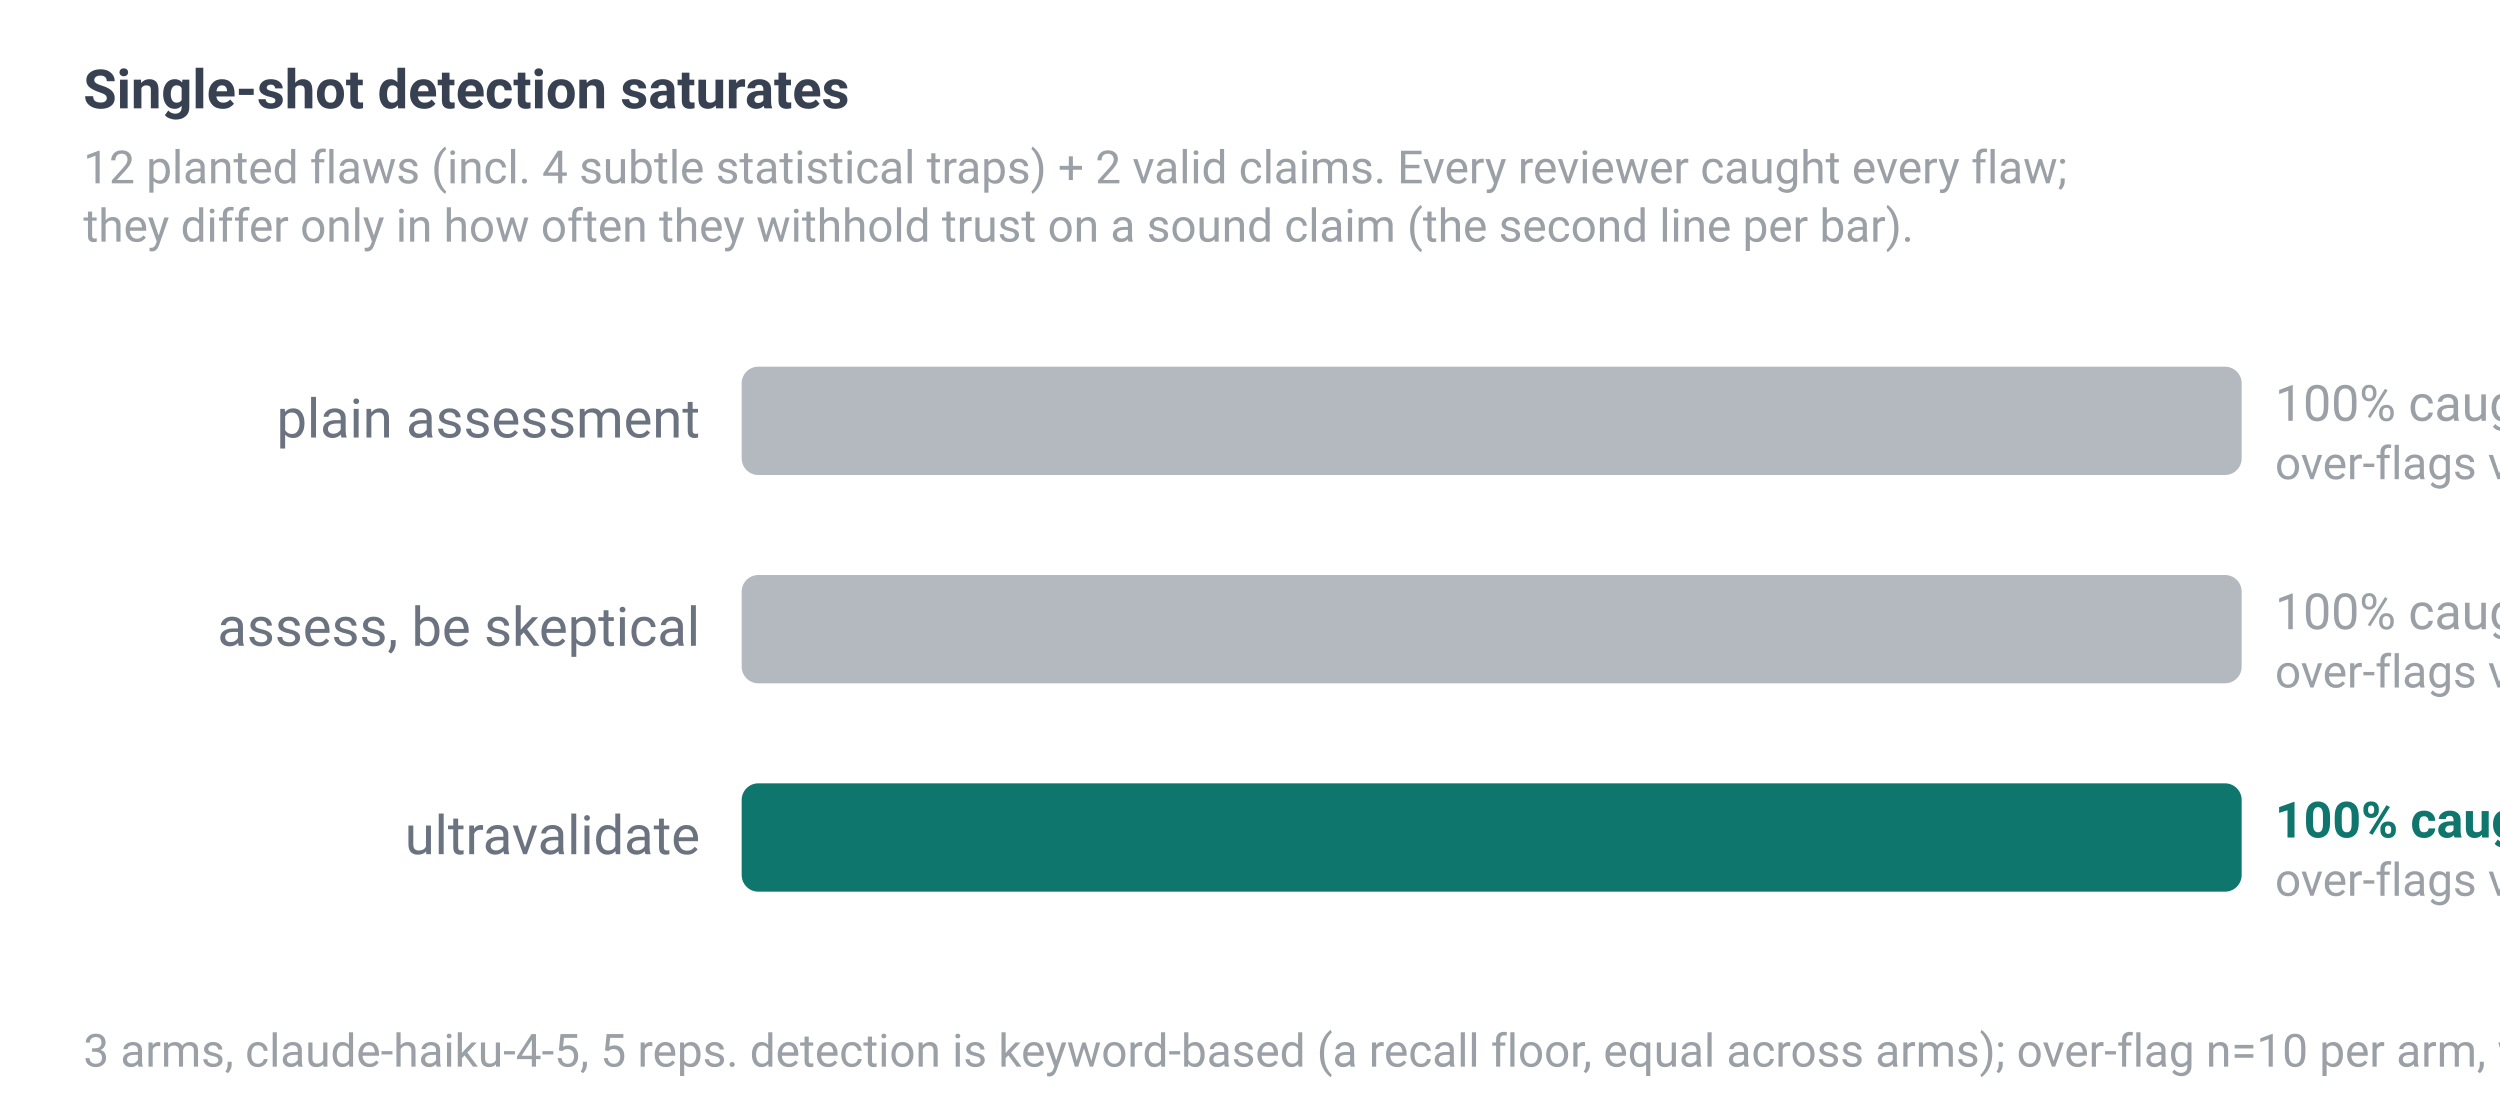
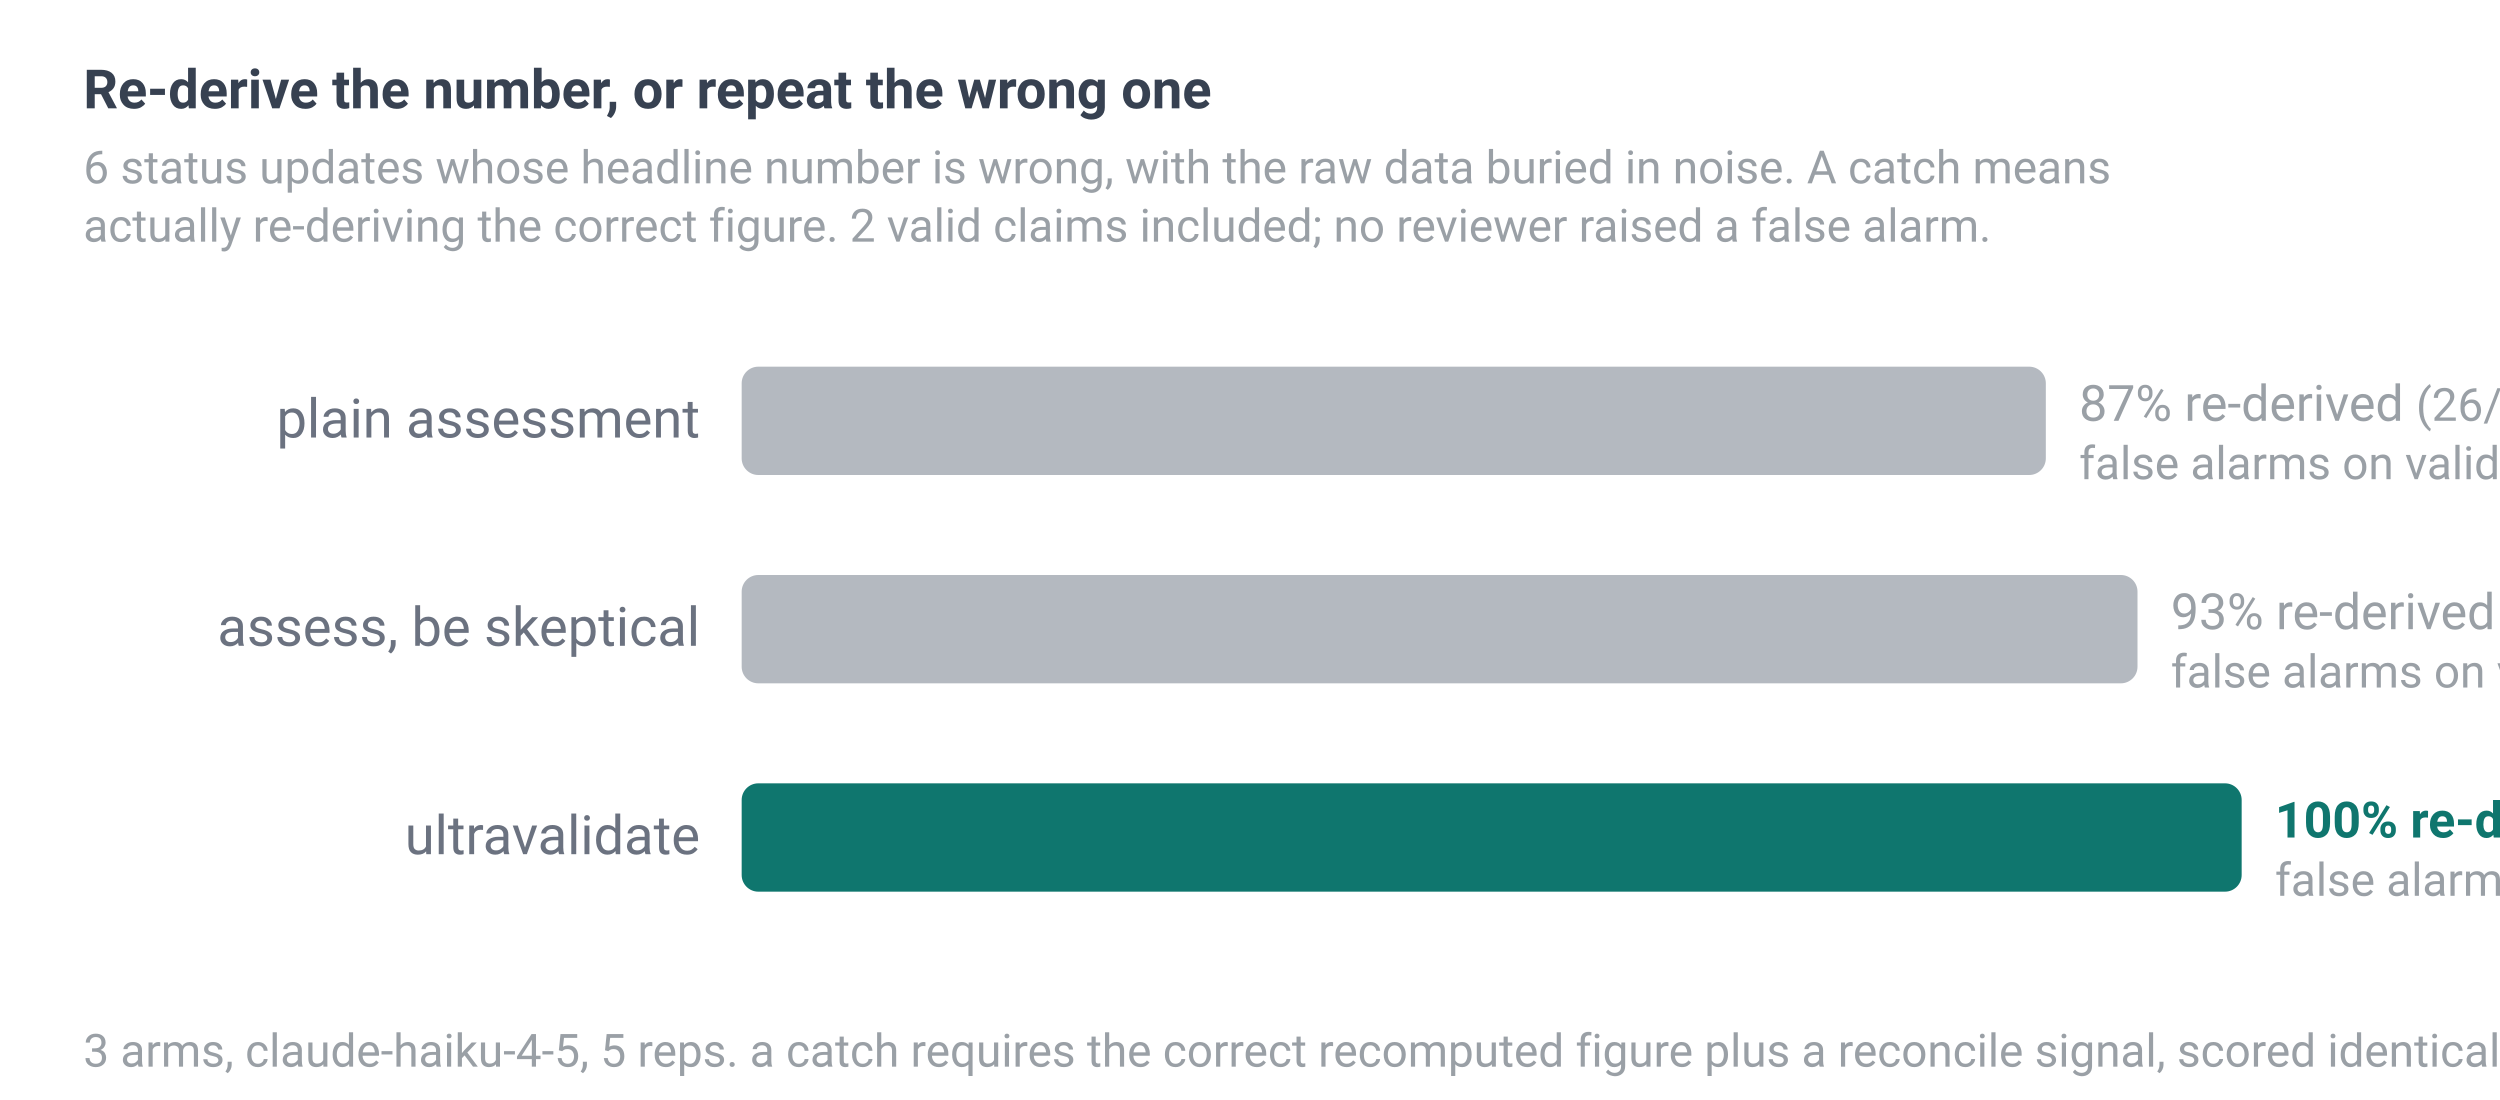
- <svg xmlns="http://www.w3.org/2000/svg" viewBox="0 0 600 264" font-family="-apple-system,BlinkMacSystemFont,Segoe UI,Roboto,Helvetica,Arial,sans-serif" role="img" aria-label="single-shot flaw detection saturates: every reviewer catches every planted flaw; they differ only in strictness on valid claims">
+ <svg xmlns="http://www.w3.org/2000/svg" viewBox="0 0 600 264" font-family="-apple-system,BlinkMacSystemFont,Segoe UI,Roboto,Helvetica,Arial,sans-serif" role="img" aria-label="ultravalidate re-derives the correct number from buried data 100% of the time versus 87% for a plain review, with no false alarms">
  <style>.lbl{fill:#6b7280;font-size:13px}.sub{fill:#374151;font-size:13px;font-weight:700}.val{fill:#9aa0a6;font-size:12px}.fv{fill:#0f766e;font-size:12px;font-weight:700}.cap{fill:#9aa0a6;font-size:11px}</style>
-   <text x="20" y="26" class="sub" font-size="15">Single-shot detection saturates</text>
-   <text x="20" y="44" class="cap">12 planted flaws (incl. 4 subtle statistical traps) + 2 valid claims. Every reviewer caught every flaw;</text>
-   <text x="20" y="58" class="cap">they differ only in how often they withhold trust on a sound claim (the second line per bar).</text>
+   <text x="20" y="26" class="sub" font-size="15">Re-derive the number, or repeat the wrong one</text>
+   <text x="20" y="44" class="cap">6 status updates whose headline number is wrong, with the raw data buried in noise. A catch means</text>
+   <text x="20" y="58" class="cap">actually re-deriving the correct figure. 2 valid claims included; no reviewer raised a false alarm.</text>
  <text x="168" y="105" text-anchor="end" class="lbl">plain assessment</text>
-   <rect x="178" y="88" width="360" height="26" rx="4" fill="#b4b9c0" />
-   <text x="546" y="101" class="val">100% caught <tspan class="cap">(60/60)</tspan>
+   <rect x="178" y="88" width="313" height="26" rx="4" fill="#b4b9c0" />
+   <text x="499" y="101" class="val">87% re-derived <tspan class="cap">(26/30)</tspan>
  </text>
-   <text x="546" y="115" class="cap">over-flags valid 0%</text>
+   <text x="499" y="115" class="cap">false alarms on valid claims 0%</text>
  <text x="168" y="155" text-anchor="end" class="lbl">assess, be skeptical</text>
-   <rect x="178" y="138" width="360" height="26" rx="4" fill="#b4b9c0" />
-   <text x="546" y="151" class="val">100% caught <tspan class="cap">(60/60)</tspan>
+   <rect x="178" y="138" width="335" height="26" rx="4" fill="#b4b9c0" />
+   <text x="521" y="151" class="val">93% re-derived <tspan class="cap">(28/30)</tspan>
  </text>
-   <text x="546" y="165" class="cap">over-flags valid 10%</text>
+   <text x="521" y="165" class="cap">false alarms on valid claims 20%</text>
  <text x="168" y="205" text-anchor="end" class="lbl">ultravalidate</text>
  <rect x="178" y="188" width="360" height="26" rx="4" fill="#0f766e" />
-   <text x="546" y="201" class="fv">100% caught <tspan class="cap">(60/60)</tspan>
+   <text x="546" y="201" class="fv">100% re-derived <tspan class="cap">(30/30)</tspan>
  </text>
-   <text x="546" y="215" class="cap">over-flags valid 20%</text>
-   <text x="20" y="256" class="cap">3 arms, claude-haiku-4-5, 5 reps. detection is keyword-based (a recall floor, equal across arms); over-flag n=10 per arm, within noise.</text>
+   <text x="546" y="215" class="cap">false alarms on valid claims 0%</text>
+   <text x="20" y="256" class="cap">3 arms, claude-haiku-4-5, 5 reps. a catch requires the correct recomputed figure plus a reconcile signal, scored identically across arms.</text>
</svg>
